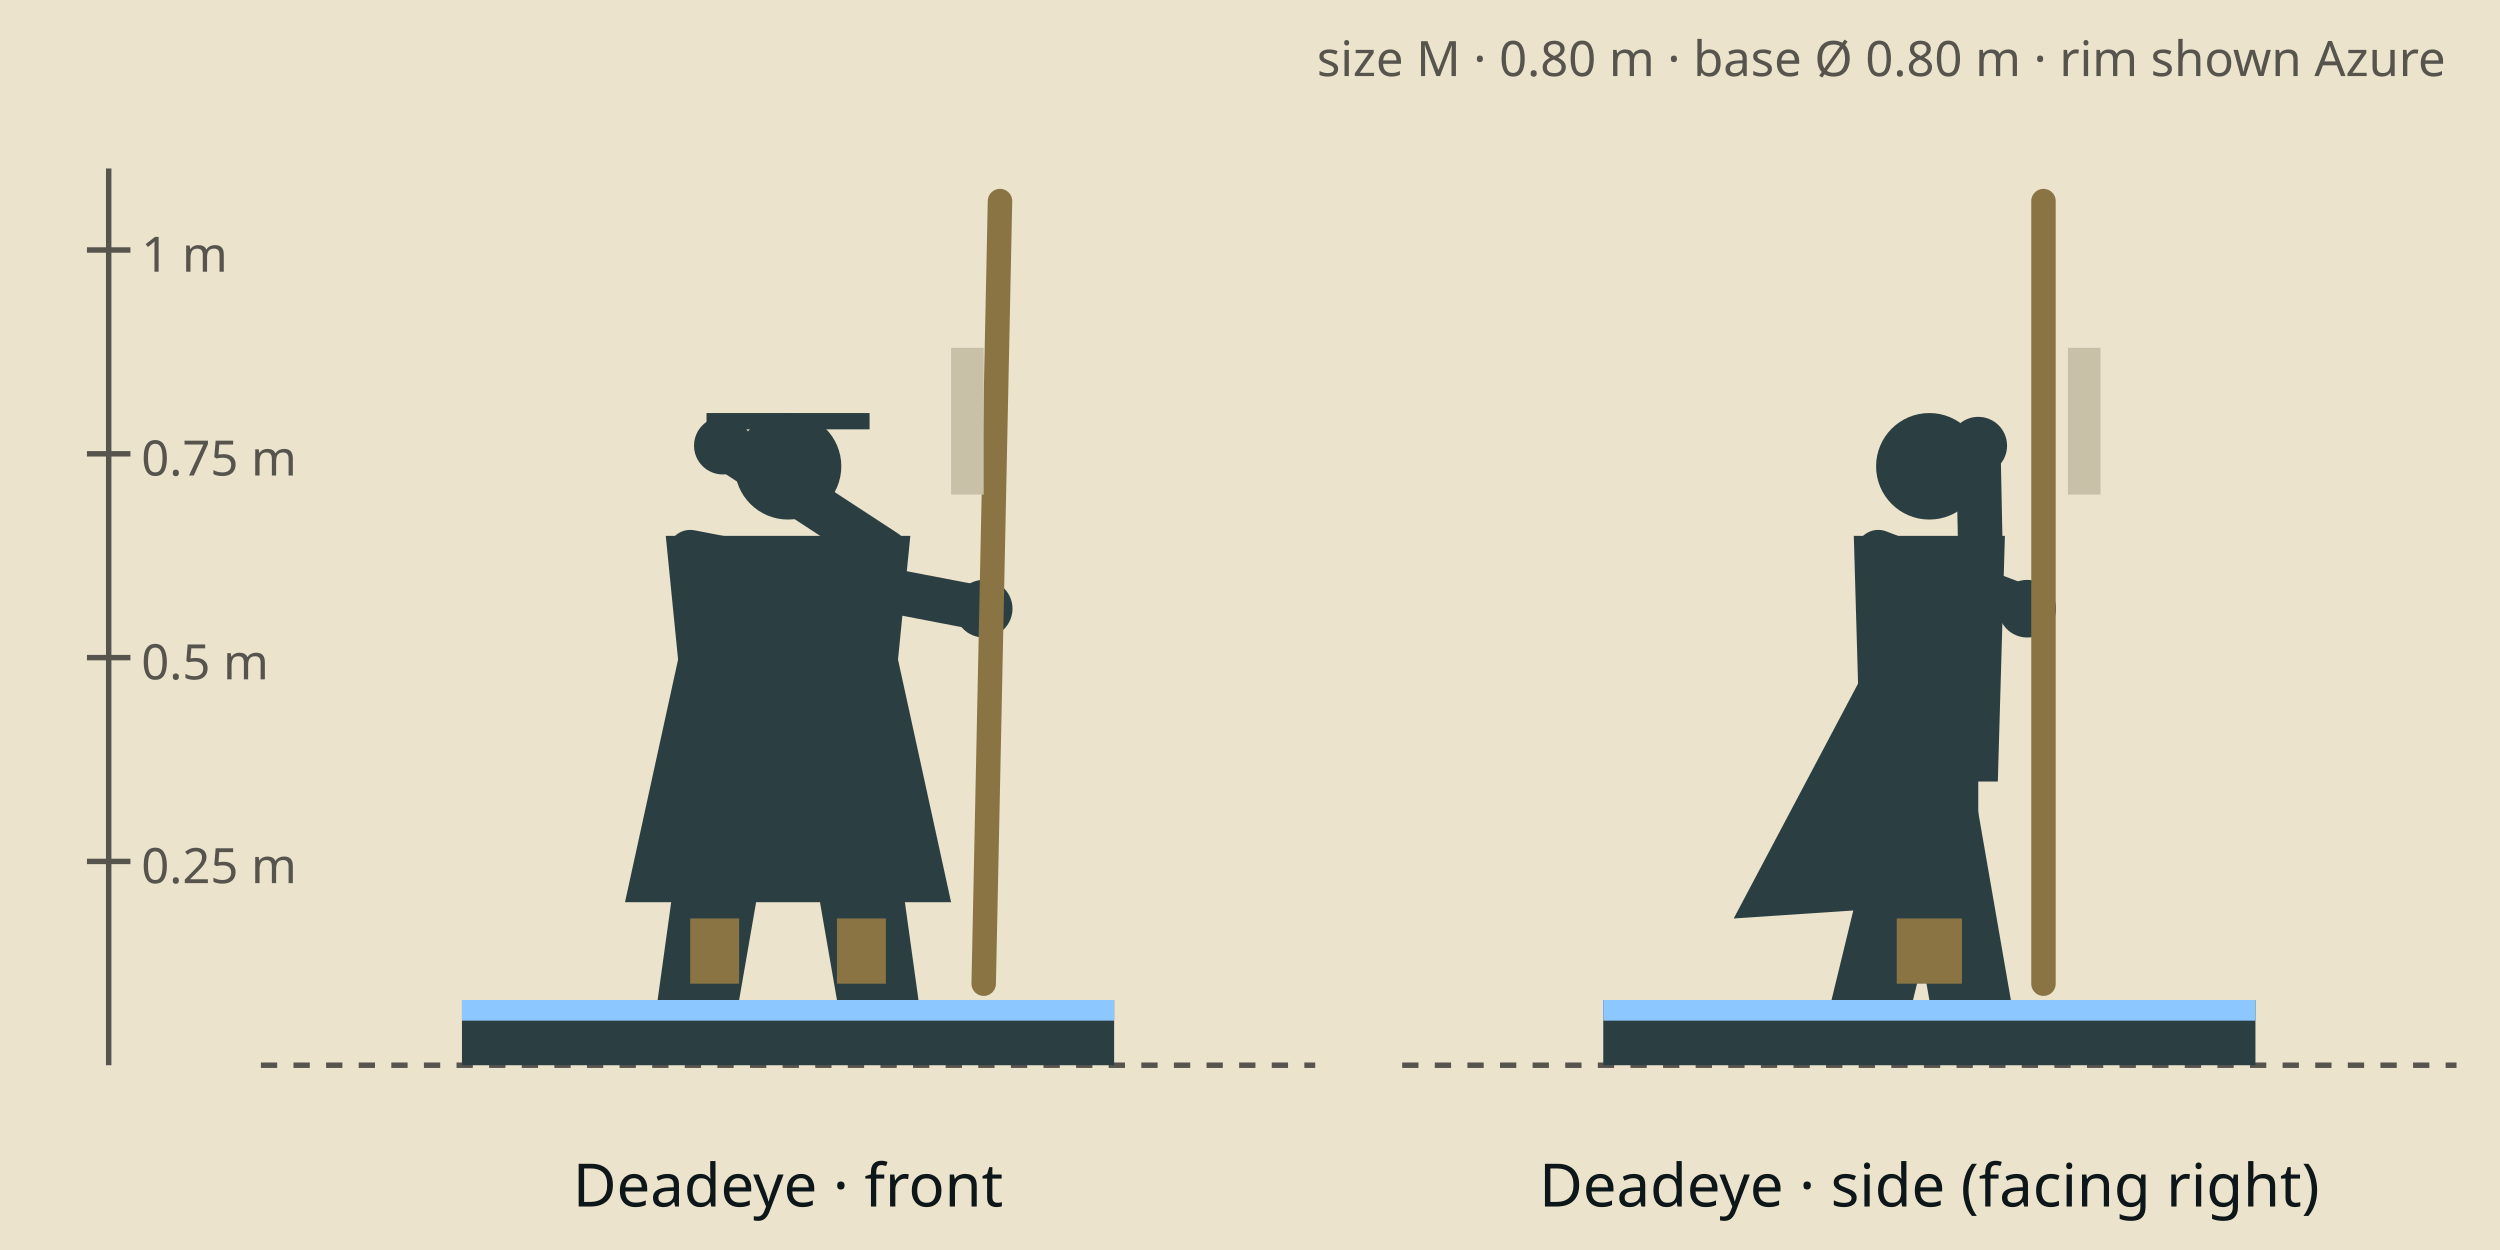
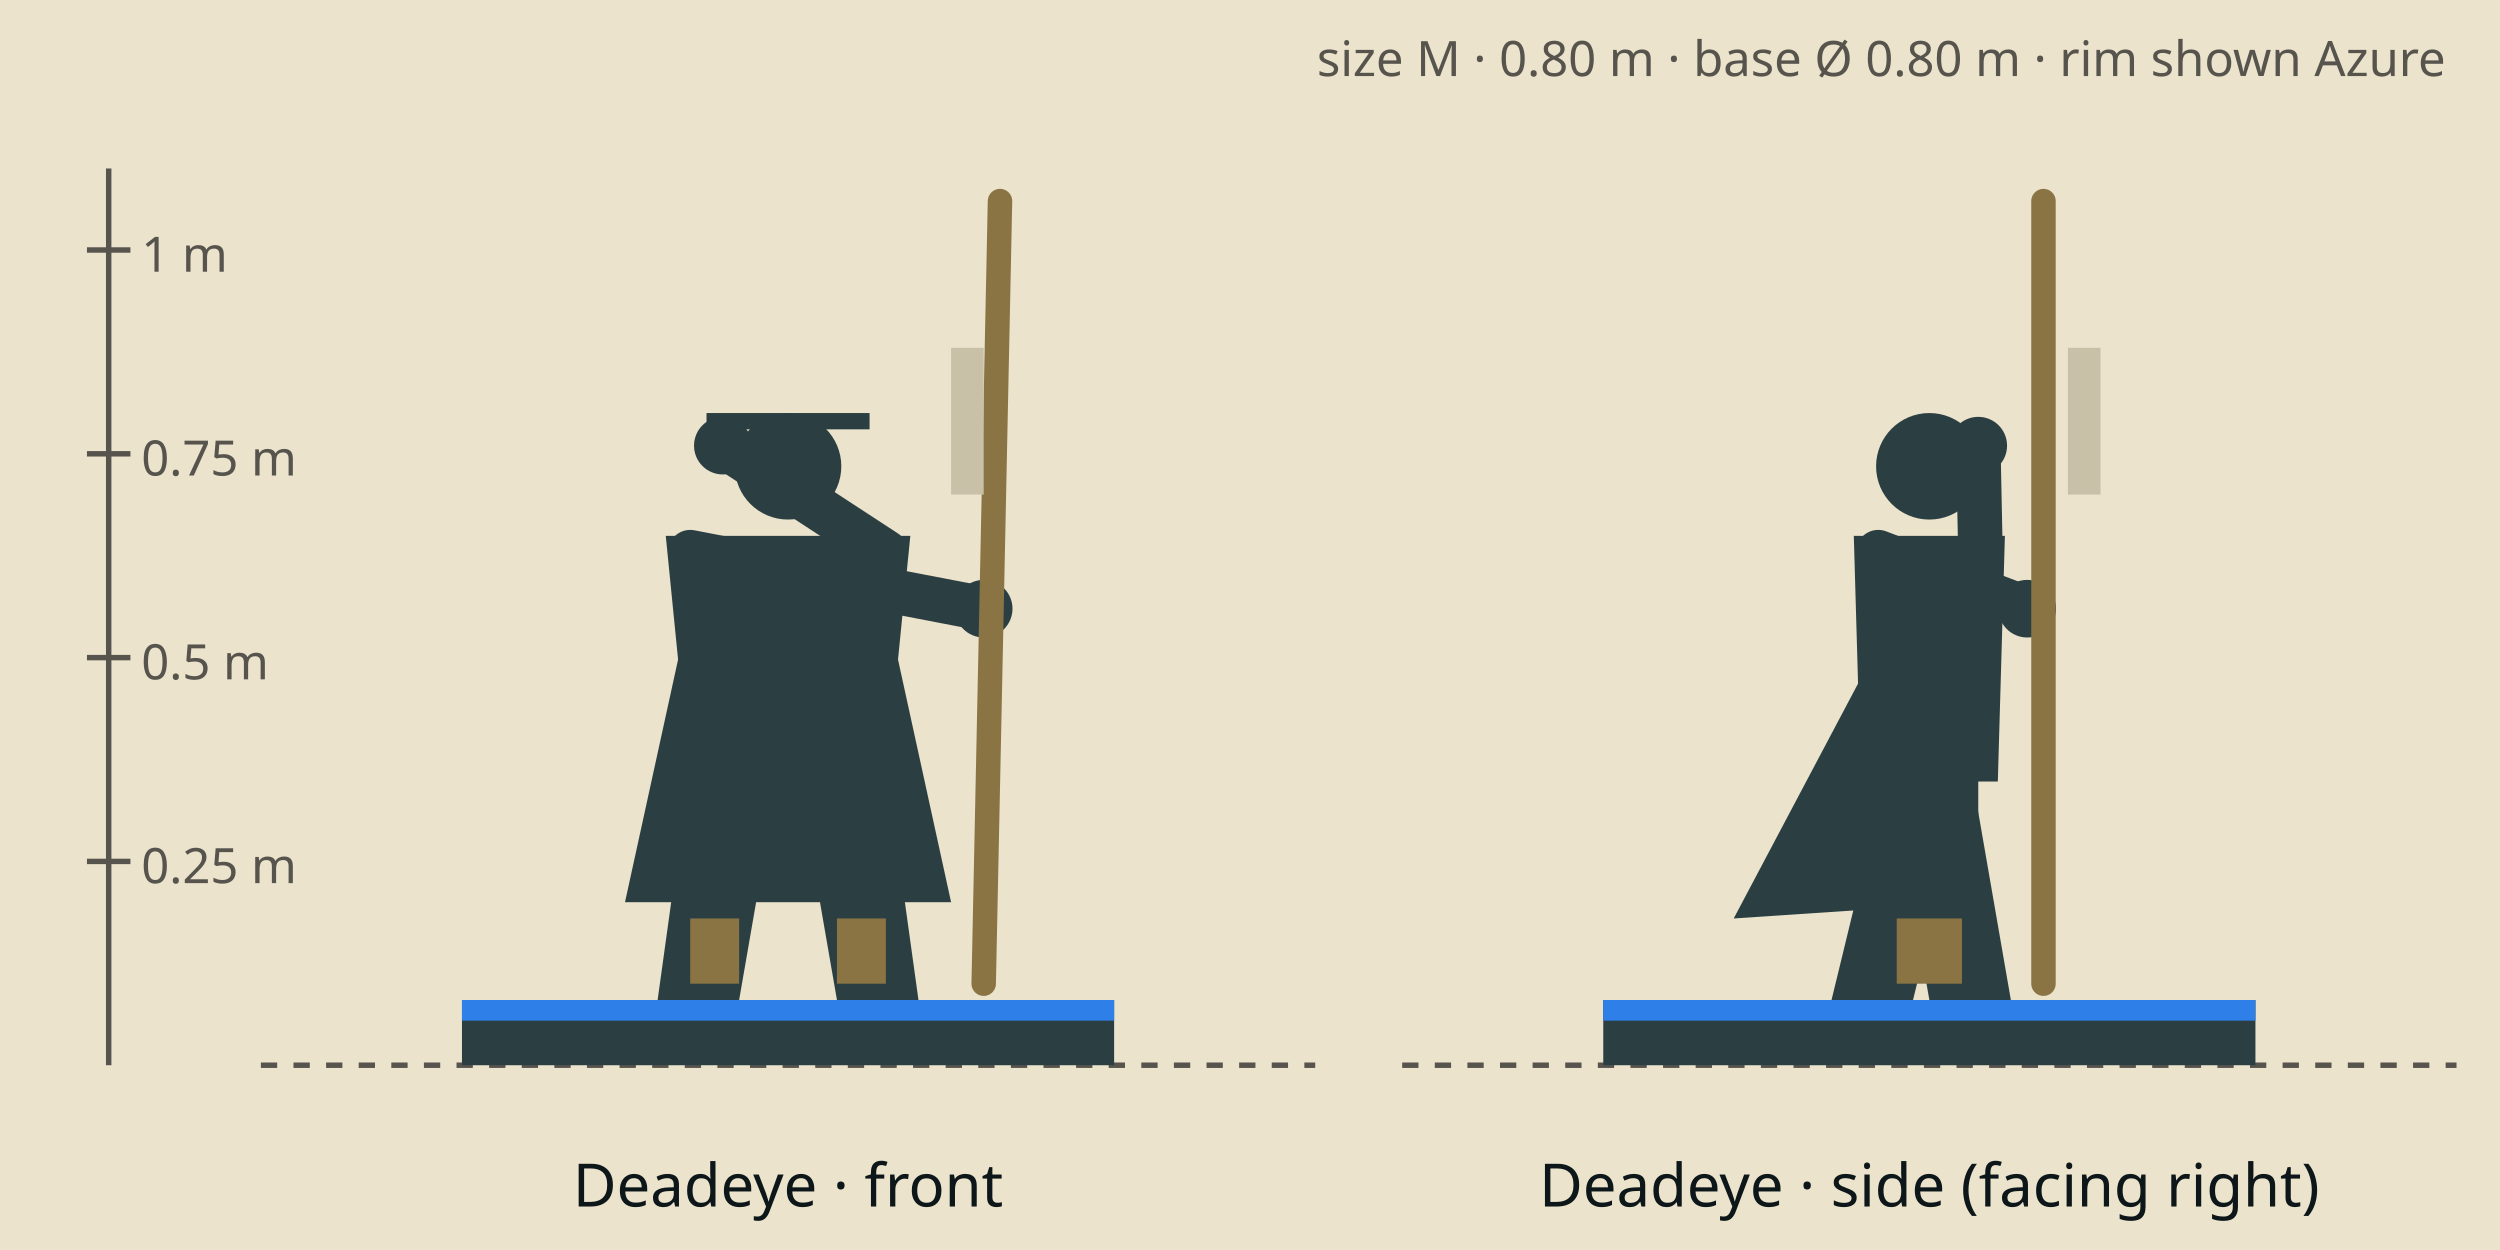
<svg xmlns="http://www.w3.org/2000/svg" width="460" height="230" viewBox="0 0 460 230" font-family="sans-serif" font-size="11">
  <rect width="100%" height="100%" fill="#ebe3cc" />
  <line x1="20" y1="196.0" x2="20" y2="31.0" stroke="#57544d" stroke-width="1" />
  <line x1="16" y1="158.5" x2="24" y2="158.5" stroke="#57544d" />
  <text x="26" y="162.5" fill="#57544d" font-size="9">0.25 m</text>
  <line x1="16" y1="121.0" x2="24" y2="121.0" stroke="#57544d" />
  <text x="26" y="125.0" fill="#57544d" font-size="9">0.5 m</text>
  <line x1="16" y1="83.5" x2="24" y2="83.5" stroke="#57544d" />
  <text x="26" y="87.5" fill="#57544d" font-size="9">0.75 m</text>
  <line x1="16" y1="46.0" x2="24" y2="46.0" stroke="#57544d" />
  <text x="26" y="50.0" fill="#57544d" font-size="9">1 m</text>
  <line x1="48.0" y1="196.0" x2="242.0" y2="196.0" stroke="#57544d" stroke-dasharray="3 3" />
  <rect x="85.0" y="184.0" width="120.0" height="12.0" fill="#2b3f43" />
-   <rect x="85.0" y="184.0" width="120.0" height="3.8" fill="#8cc8ff" />
+   <rect x="85.0" y="184.0" width="120.0" height="3.8" fill="#2F7FE8" />
  <polygon points="127.0,140.8 143.5,140.8 136.0,184.0 121.0,184.0" fill="#2b3f43" />
  <polygon points="146.5,140.8 163.0,140.8 169.0,184.0 154.0,184.0" fill="#2b3f43" />
  <polygon points="127.0,143.8 163.0,143.8 167.5,98.6 122.5,98.6" fill="#2b3f43" />
  <line x1="127.0" y1="101.6" x2="181.0" y2="112.0" stroke="#2b3f43" stroke-width="8.2" stroke-linecap="round" />
  <circle cx="181.0" cy="112.0" r="5.3" fill="#2b3f43" />
  <line x1="163.0" y1="101.6" x2="133.0" y2="82.0" stroke="#2b3f43" stroke-width="8.2" stroke-linecap="round" />
  <circle cx="133.0" cy="82.0" r="5.3" fill="#2b3f43" />
  <circle cx="145.0" cy="85.8" r="9.8" fill="#2b3f43" />
  <polygon points="125.5,118.0 164.5,118.0 175.0,166.0 115.0,166.0" fill="#2b3f43" />
  <line x1="181.0" y1="181.0" x2="184.0" y2="37.0" stroke="#8a7444" stroke-width="4.5" stroke-linecap="round" />
  <rect x="175.0" y="64.0" width="6.0" height="27.0" fill="#c9c0a8" />
  <rect x="127.0" y="169.0" width="9.0" height="12.0" fill="#8a7444" />
  <rect x="154.0" y="169.0" width="9.0" height="12.0" fill="#8a7444" />
  <rect x="130.0" y="76.0" width="30.0" height="3.0" fill="#2b3f43" />
  <text x="145.0" y="222" text-anchor="middle" fill="#0d1719">Deadeye · front</text>
  <line x1="258.0" y1="196.0" x2="452.0" y2="196.0" stroke="#57544d" stroke-dasharray="3 3" />
  <rect x="295.0" y="184.0" width="120.0" height="12.0" fill="#2b3f43" />
-   <rect x="295.0" y="184.0" width="120.0" height="3.8" fill="#8cc8ff" />
+   <rect x="295.0" y="184.0" width="120.0" height="3.8" fill="#2F7FE8" />
  <polygon points="347.5,140.8 362.5,140.8 370.0,184.0 355.0,184.0" fill="#2b3f43" />
  <polygon points="347.5,140.8 362.5,140.8 352.0,184.0 337.0,184.0" fill="#2b3f43" />
  <polygon points="342.4,143.8 367.6,143.8 368.9,98.6 341.1,98.6" fill="#2b3f43" />
  <line x1="345.6" y1="101.6" x2="373.0" y2="112.0" stroke="#2b3f43" stroke-width="8.2" stroke-linecap="round" />
  <circle cx="373.0" cy="112.0" r="5.3" fill="#2b3f43" />
  <line x1="364.4" y1="101.6" x2="364.0" y2="82.0" stroke="#2b3f43" stroke-width="8.2" stroke-linecap="round" />
  <circle cx="364.0" cy="82.0" r="5.3" fill="#2b3f43" />
  <circle cx="355.0" cy="85.8" r="9.8" fill="#2b3f43" />
  <polygon points="346.0,118.0 364.0,118.0 364.0,166.0 319.0,169.0" fill="#2b3f43" />
  <line x1="376.0" y1="181.0" x2="376.0" y2="37.0" stroke="#8a7444" stroke-width="4.5" stroke-linecap="round" />
  <rect x="380.5" y="64.0" width="6.0" height="27.0" fill="#c9c0a8" />
  <rect x="349.0" y="169.0" width="12.0" height="12.0" fill="#8a7444" />
  <text x="355.0" y="222" text-anchor="middle" fill="#0d1719">Deadeye · side (facing right)</text>
  <text x="450" y="14" text-anchor="end" fill="#57544d" font-size="9">size M · 0.80 m · base Ø 0.80 m · rim shown Azure</text>
</svg>
